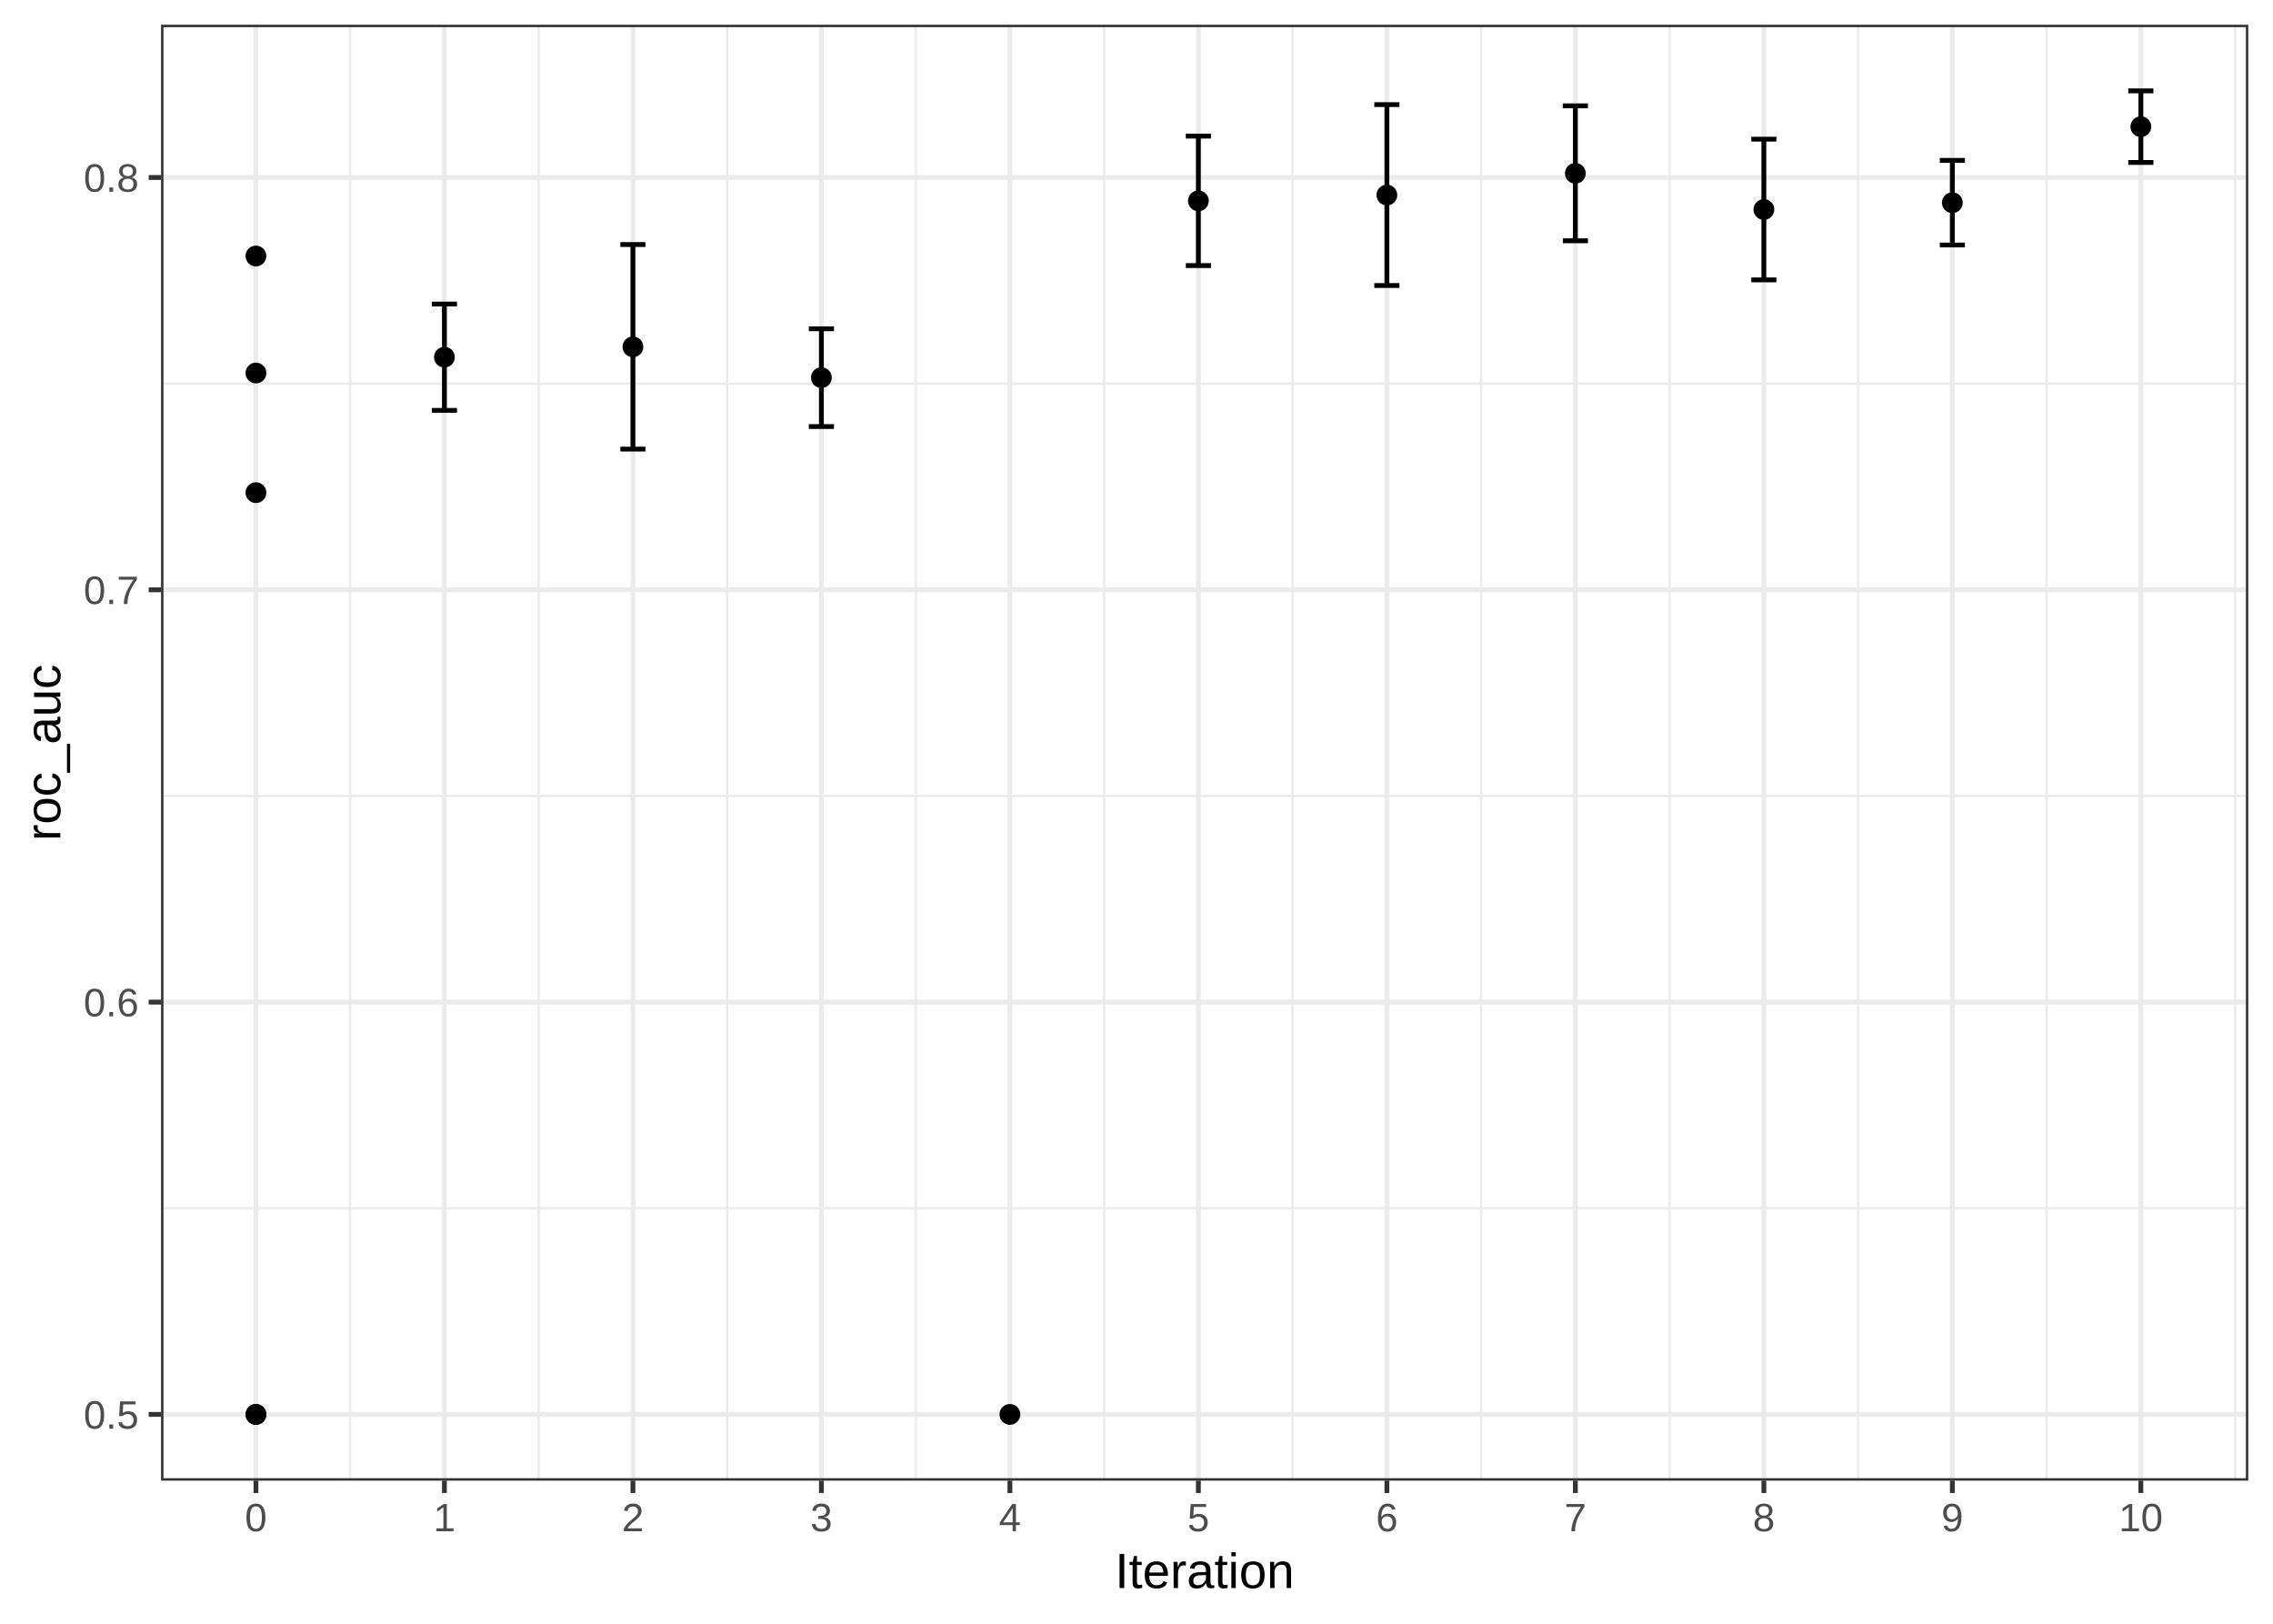
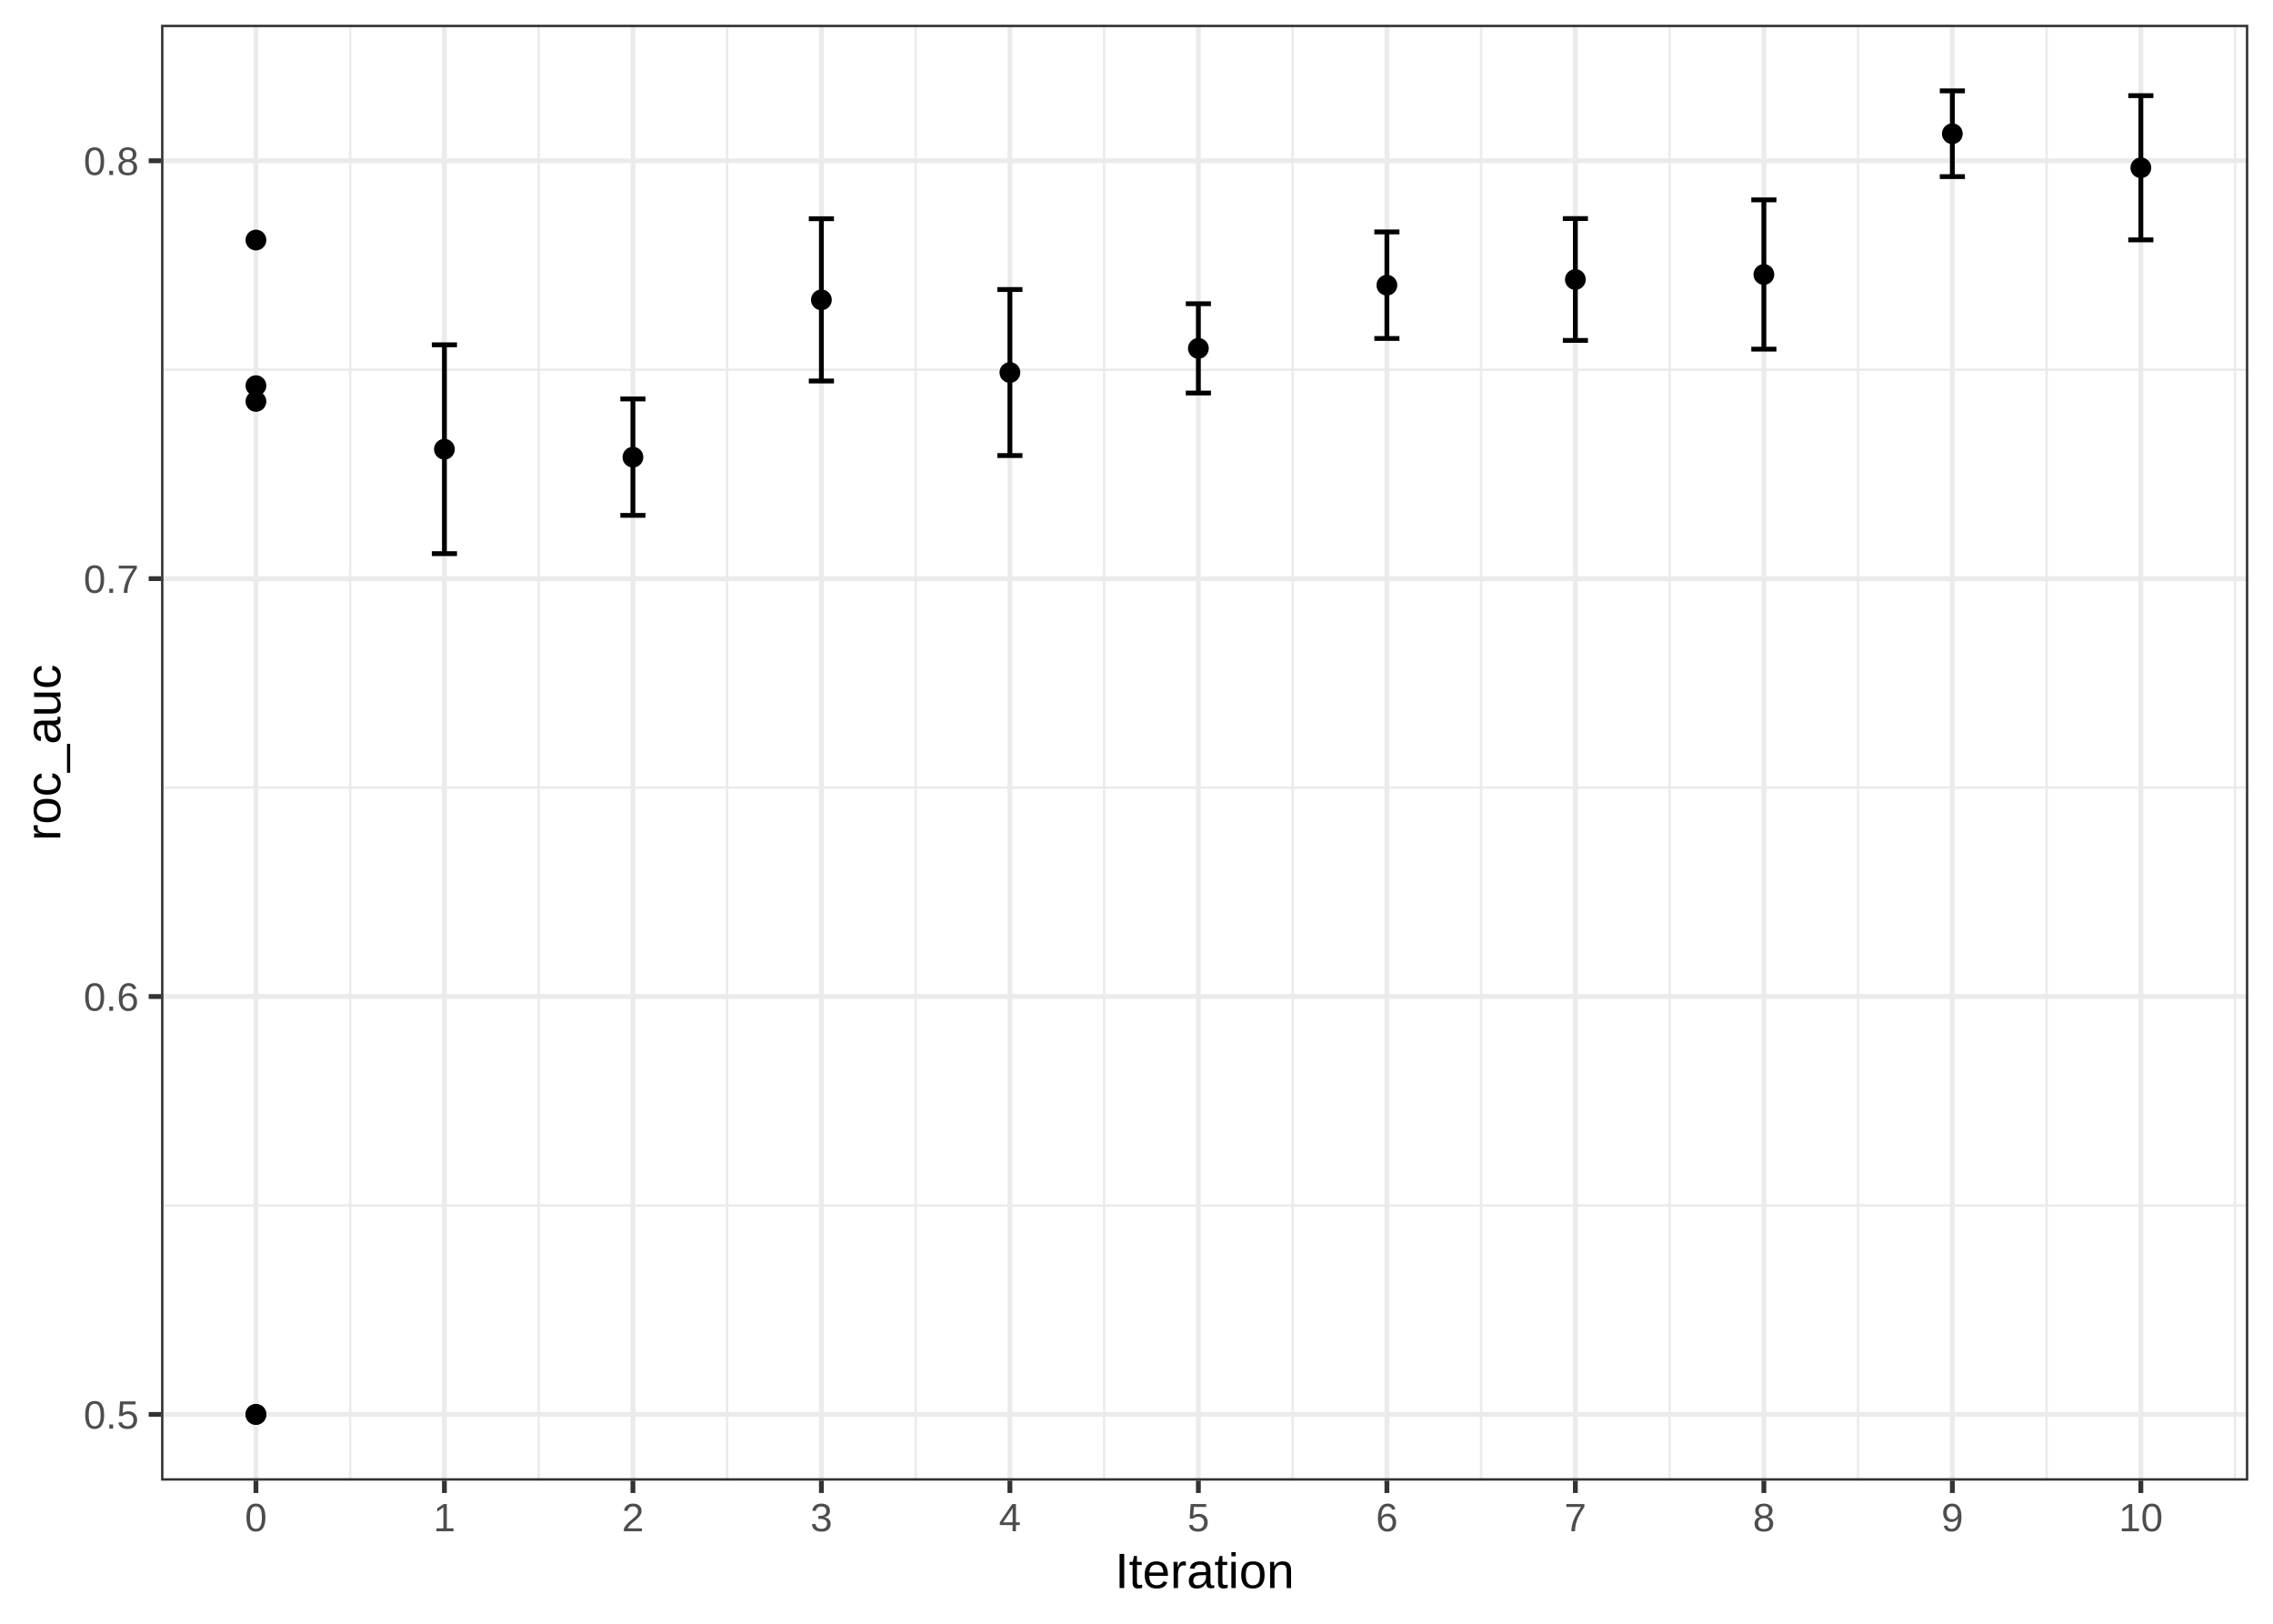
<svg xmlns="http://www.w3.org/2000/svg" class="svglite" width="504.00pt" height="360.00pt" viewBox="0 0 504.00 360.00">
  <defs>
    <style type="text/css">
    .svglite line, .svglite polyline, .svglite polygon, .svglite path, .svglite rect, .svglite circle {
      fill: none;
      stroke: #000000;
      stroke-linecap: round;
      stroke-linejoin: round;
      stroke-miterlimit: 10.00;
    }
    .svglite text {
      white-space: pre;
    }
  </style>
  </defs>
  <rect width="100%" height="100%" style="stroke: none; fill: none;" />
  <defs>
    <clipPath id="cpMC4wMHw1MDQuMDB8MC4wMHwzNjAuMDA=">
      <rect x="0.00" y="0.00" width="504.00" height="360.00" />
    </clipPath>
  </defs>
  <g clip-path="url(#cpMC4wMHw1MDQuMDB8MC4wMHwzNjAuMDA=)">
    <rect x="-0" y="0.00" width="504.00" height="360.00" style="stroke-width: 1.07; stroke: #FFFFFF; fill: #FFFFFF;" />
  </g>
  <defs>
    <clipPath id="cpMzUuNzF8NDk4LjUyfDUuNDh8MzI4LjI3">
      <rect x="35.71" y="5.48" width="462.81" height="322.79" />
    </clipPath>
  </defs>
  <g clip-path="url(#cpMzUuNzF8NDk4LjUyfDUuNDh8MzI4LjI3)">
    <rect x="35.71" y="5.48" width="462.81" height="322.79" style="stroke-width: 1.07; stroke: none; fill: #FFFFFF;" />
-     <polyline points="35.71,267.89 498.52,267.89 " style="stroke-width: 0.53; stroke: #EBEBEB; stroke-linecap: butt;" />
-     <polyline points="35.71,176.47 498.52,176.47 " style="stroke-width: 0.53; stroke: #EBEBEB; stroke-linecap: butt;" />
-     <polyline points="35.71,85.06 498.52,85.06 " style="stroke-width: 0.53; stroke: #EBEBEB; stroke-linecap: butt;" />
+     <polyline points="35.71,267.27 498.52,267.27 " style="stroke-width: 0.53; stroke: #EBEBEB; stroke-linecap: butt;" />
+     <polyline points="35.71,174.62 498.52,174.62 " style="stroke-width: 0.53; stroke: #EBEBEB; stroke-linecap: butt;" />
+     <polyline points="35.71,81.97 498.52,81.97 " style="stroke-width: 0.53; stroke: #EBEBEB; stroke-linecap: butt;" />
    <polyline points="35.85,328.27 35.85,5.48 " style="stroke-width: 0.53; stroke: #EBEBEB; stroke-linecap: butt;" />
    <polyline points="77.64,328.27 77.64,5.48 " style="stroke-width: 0.53; stroke: #EBEBEB; stroke-linecap: butt;" />
    <polyline points="119.44,328.27 119.44,5.48 " style="stroke-width: 0.53; stroke: #EBEBEB; stroke-linecap: butt;" />
    <polyline points="161.23,328.27 161.23,5.48 " style="stroke-width: 0.53; stroke: #EBEBEB; stroke-linecap: butt;" />
    <polyline points="203.03,328.27 203.03,5.48 " style="stroke-width: 0.53; stroke: #EBEBEB; stroke-linecap: butt;" />
    <polyline points="244.82,328.27 244.82,5.48 " style="stroke-width: 0.53; stroke: #EBEBEB; stroke-linecap: butt;" />
    <polyline points="286.62,328.27 286.62,5.48 " style="stroke-width: 0.53; stroke: #EBEBEB; stroke-linecap: butt;" />
    <polyline points="328.41,328.27 328.41,5.48 " style="stroke-width: 0.53; stroke: #EBEBEB; stroke-linecap: butt;" />
    <polyline points="370.21,328.27 370.21,5.48 " style="stroke-width: 0.53; stroke: #EBEBEB; stroke-linecap: butt;" />
    <polyline points="412.00,328.27 412.00,5.48 " style="stroke-width: 0.53; stroke: #EBEBEB; stroke-linecap: butt;" />
    <polyline points="453.80,328.27 453.80,5.48 " style="stroke-width: 0.53; stroke: #EBEBEB; stroke-linecap: butt;" />
    <polyline points="495.59,328.27 495.59,5.48 " style="stroke-width: 0.53; stroke: #EBEBEB; stroke-linecap: butt;" />
    <polyline points="35.71,313.59 498.52,313.59 " style="stroke-width: 1.07; stroke: #EBEBEB; stroke-linecap: butt;" />
-     <polyline points="35.71,222.18 498.52,222.18 " style="stroke-width: 1.07; stroke: #EBEBEB; stroke-linecap: butt;" />
-     <polyline points="35.71,130.77 498.52,130.77 " style="stroke-width: 1.07; stroke: #EBEBEB; stroke-linecap: butt;" />
-     <polyline points="35.71,39.35 498.52,39.35 " style="stroke-width: 1.07; stroke: #EBEBEB; stroke-linecap: butt;" />
+     <polyline points="35.71,220.94 498.52,220.94 " style="stroke-width: 1.07; stroke: #EBEBEB; stroke-linecap: butt;" />
+     <polyline points="35.71,128.29 498.52,128.29 " style="stroke-width: 1.07; stroke: #EBEBEB; stroke-linecap: butt;" />
+     <polyline points="35.71,35.64 498.52,35.64 " style="stroke-width: 1.07; stroke: #EBEBEB; stroke-linecap: butt;" />
    <polyline points="56.75,328.27 56.75,5.48 " style="stroke-width: 1.07; stroke: #EBEBEB; stroke-linecap: butt;" />
    <polyline points="98.54,328.27 98.54,5.48 " style="stroke-width: 1.07; stroke: #EBEBEB; stroke-linecap: butt;" />
    <polyline points="140.34,328.27 140.34,5.48 " style="stroke-width: 1.07; stroke: #EBEBEB; stroke-linecap: butt;" />
    <polyline points="182.13,328.27 182.13,5.48 " style="stroke-width: 1.07; stroke: #EBEBEB; stroke-linecap: butt;" />
    <polyline points="223.93,328.27 223.93,5.48 " style="stroke-width: 1.07; stroke: #EBEBEB; stroke-linecap: butt;" />
    <polyline points="265.72,328.27 265.72,5.48 " style="stroke-width: 1.07; stroke: #EBEBEB; stroke-linecap: butt;" />
    <polyline points="307.52,328.27 307.52,5.48 " style="stroke-width: 1.07; stroke: #EBEBEB; stroke-linecap: butt;" />
    <polyline points="349.31,328.27 349.31,5.48 " style="stroke-width: 1.07; stroke: #EBEBEB; stroke-linecap: butt;" />
    <polyline points="391.11,328.27 391.11,5.48 " style="stroke-width: 1.07; stroke: #EBEBEB; stroke-linecap: butt;" />
    <polyline points="432.90,328.27 432.90,5.48 " style="stroke-width: 1.07; stroke: #EBEBEB; stroke-linecap: butt;" />
    <polyline points="474.70,328.27 474.70,5.48 " style="stroke-width: 1.07; stroke: #EBEBEB; stroke-linecap: butt;" />
-     <circle cx="56.75" cy="82.70" r="1.95" style="stroke-width: 0.71; fill: #000000;" />
+     <circle cx="56.75" cy="85.51" r="1.95" style="stroke-width: 0.71; fill: #000000;" />
+     <circle cx="56.75" cy="53.22" r="1.95" style="stroke-width: 0.71; fill: #000000;" />
+     <circle cx="56.75" cy="89.00" r="1.95" style="stroke-width: 0.71; fill: #000000;" />
    <circle cx="56.75" cy="313.59" r="1.95" style="stroke-width: 0.71; fill: #000000;" />
-     <circle cx="56.75" cy="109.23" r="1.95" style="stroke-width: 0.71; fill: #000000;" />
-     <circle cx="56.75" cy="56.76" r="1.95" style="stroke-width: 0.71; fill: #000000;" />
    <circle cx="56.75" cy="313.59" r="1.95" style="stroke-width: 0.71; fill: #000000;" />
-     <circle cx="98.54" cy="79.19" r="1.95" style="stroke-width: 0.71; fill: #000000;" />
-     <circle cx="140.34" cy="76.90" r="1.95" style="stroke-width: 0.71; fill: #000000;" />
-     <circle cx="182.13" cy="83.73" r="1.95" style="stroke-width: 0.71; fill: #000000;" />
-     <circle cx="223.93" cy="313.59" r="1.95" style="stroke-width: 0.71; fill: #000000;" />
-     <circle cx="265.72" cy="44.53" r="1.95" style="stroke-width: 0.71; fill: #000000;" />
-     <circle cx="307.52" cy="43.24" r="1.95" style="stroke-width: 0.71; fill: #000000;" />
-     <circle cx="349.31" cy="38.43" r="1.95" style="stroke-width: 0.71; fill: #000000;" />
-     <circle cx="391.11" cy="46.45" r="1.95" style="stroke-width: 0.71; fill: #000000;" />
-     <circle cx="432.90" cy="44.94" r="1.95" style="stroke-width: 0.71; fill: #000000;" />
-     <circle cx="474.70" cy="28.09" r="1.95" style="stroke-width: 0.71; fill: #000000;" />
-     <polyline points="95.75,67.41 101.33,67.41 " style="stroke-width: 1.07; stroke-linecap: butt;" />
-     <polyline points="98.54,67.41 98.54,90.98 " style="stroke-width: 1.07; stroke-linecap: butt;" />
-     <polyline points="95.75,90.98 101.33,90.98 " style="stroke-width: 1.07; stroke-linecap: butt;" />
-     <polyline points="137.55,54.22 143.12,54.22 " style="stroke-width: 1.07; stroke-linecap: butt;" />
-     <polyline points="140.34,54.22 140.34,99.57 " style="stroke-width: 1.07; stroke-linecap: butt;" />
-     <polyline points="137.55,99.57 143.12,99.57 " style="stroke-width: 1.07; stroke-linecap: butt;" />
-     <polyline points="179.34,72.89 184.92,72.89 " style="stroke-width: 1.07; stroke-linecap: butt;" />
-     <polyline points="182.13,72.89 182.13,94.57 " style="stroke-width: 1.07; stroke-linecap: butt;" />
-     <polyline points="179.34,94.57 184.92,94.57 " style="stroke-width: 1.07; stroke-linecap: butt;" />
-     <polyline points="262.93,30.17 268.51,30.17 " style="stroke-width: 1.07; stroke-linecap: butt;" />
-     <polyline points="265.72,30.17 265.72,58.88 " style="stroke-width: 1.07; stroke-linecap: butt;" />
-     <polyline points="262.93,58.88 268.51,58.88 " style="stroke-width: 1.07; stroke-linecap: butt;" />
-     <polyline points="304.73,23.19 310.30,23.19 " style="stroke-width: 1.07; stroke-linecap: butt;" />
-     <polyline points="307.52,23.19 307.52,63.30 " style="stroke-width: 1.07; stroke-linecap: butt;" />
-     <polyline points="304.73,63.30 310.30,63.30 " style="stroke-width: 1.07; stroke-linecap: butt;" />
-     <polyline points="346.53,23.47 352.10,23.47 " style="stroke-width: 1.07; stroke-linecap: butt;" />
-     <polyline points="349.31,23.47 349.31,53.38 " style="stroke-width: 1.07; stroke-linecap: butt;" />
-     <polyline points="346.53,53.38 352.10,53.38 " style="stroke-width: 1.07; stroke-linecap: butt;" />
-     <polyline points="388.32,30.85 393.89,30.85 " style="stroke-width: 1.07; stroke-linecap: butt;" />
-     <polyline points="391.11,30.85 391.11,62.05 " style="stroke-width: 1.07; stroke-linecap: butt;" />
-     <polyline points="388.32,62.05 393.89,62.05 " style="stroke-width: 1.07; stroke-linecap: butt;" />
-     <polyline points="430.12,35.56 435.69,35.56 " style="stroke-width: 1.07; stroke-linecap: butt;" />
-     <polyline points="432.90,35.56 432.90,54.32 " style="stroke-width: 1.07; stroke-linecap: butt;" />
-     <polyline points="430.12,54.32 435.69,54.32 " style="stroke-width: 1.07; stroke-linecap: butt;" />
-     <polyline points="471.91,20.15 477.48,20.15 " style="stroke-width: 1.07; stroke-linecap: butt;" />
-     <polyline points="474.70,20.15 474.70,36.02 " style="stroke-width: 1.07; stroke-linecap: butt;" />
-     <polyline points="471.91,36.02 477.48,36.02 " style="stroke-width: 1.07; stroke-linecap: butt;" />
+     <circle cx="98.54" cy="99.60" r="1.95" style="stroke-width: 0.71; fill: #000000;" />
+     <circle cx="140.34" cy="101.36" r="1.95" style="stroke-width: 0.71; fill: #000000;" />
+     <circle cx="182.13" cy="66.48" r="1.95" style="stroke-width: 0.71; fill: #000000;" />
+     <circle cx="223.93" cy="82.59" r="1.95" style="stroke-width: 0.71; fill: #000000;" />
+     <circle cx="265.72" cy="77.24" r="1.95" style="stroke-width: 0.71; fill: #000000;" />
+     <circle cx="307.52" cy="63.23" r="1.95" style="stroke-width: 0.71; fill: #000000;" />
+     <circle cx="349.31" cy="61.97" r="1.95" style="stroke-width: 0.71; fill: #000000;" />
+     <circle cx="391.11" cy="60.86" r="1.95" style="stroke-width: 0.71; fill: #000000;" />
+     <circle cx="432.90" cy="29.65" r="1.95" style="stroke-width: 0.71; fill: #000000;" />
+     <circle cx="474.70" cy="37.20" r="1.95" style="stroke-width: 0.71; fill: #000000;" />
+     <polyline points="95.75,76.45 101.33,76.45 " style="stroke-width: 1.07; stroke-linecap: butt;" />
+     <polyline points="98.54,76.45 98.54,122.75 " style="stroke-width: 1.07; stroke-linecap: butt;" />
+     <polyline points="95.75,122.75 101.33,122.75 " style="stroke-width: 1.07; stroke-linecap: butt;" />
+     <polyline points="137.55,88.45 143.12,88.45 " style="stroke-width: 1.07; stroke-linecap: butt;" />
+     <polyline points="140.34,88.45 140.34,114.26 " style="stroke-width: 1.07; stroke-linecap: butt;" />
+     <polyline points="137.55,114.26 143.12,114.26 " style="stroke-width: 1.07; stroke-linecap: butt;" />
+     <polyline points="179.34,48.49 184.92,48.49 " style="stroke-width: 1.07; stroke-linecap: butt;" />
+     <polyline points="182.13,48.49 182.13,84.47 " style="stroke-width: 1.07; stroke-linecap: butt;" />
+     <polyline points="179.34,84.47 184.92,84.47 " style="stroke-width: 1.07; stroke-linecap: butt;" />
+     <polyline points="221.14,64.19 226.71,64.19 " style="stroke-width: 1.07; stroke-linecap: butt;" />
+     <polyline points="223.93,64.19 223.93,101.00 " style="stroke-width: 1.07; stroke-linecap: butt;" />
+     <polyline points="221.14,101.00 226.71,101.00 " style="stroke-width: 1.07; stroke-linecap: butt;" />
+     <polyline points="262.93,67.34 268.51,67.34 " style="stroke-width: 1.07; stroke-linecap: butt;" />
+     <polyline points="265.72,67.34 265.72,87.14 " style="stroke-width: 1.07; stroke-linecap: butt;" />
+     <polyline points="262.93,87.14 268.51,87.14 " style="stroke-width: 1.07; stroke-linecap: butt;" />
+     <polyline points="304.73,51.42 310.30,51.42 " style="stroke-width: 1.07; stroke-linecap: butt;" />
+     <polyline points="307.52,51.42 307.52,75.04 " style="stroke-width: 1.07; stroke-linecap: butt;" />
+     <polyline points="304.73,75.04 310.30,75.04 " style="stroke-width: 1.07; stroke-linecap: butt;" />
+     <polyline points="346.53,48.46 352.10,48.46 " style="stroke-width: 1.07; stroke-linecap: butt;" />
+     <polyline points="349.31,48.46 349.31,75.47 " style="stroke-width: 1.07; stroke-linecap: butt;" />
+     <polyline points="346.53,75.47 352.10,75.47 " style="stroke-width: 1.07; stroke-linecap: butt;" />
+     <polyline points="388.32,44.31 393.89,44.31 " style="stroke-width: 1.07; stroke-linecap: butt;" />
+     <polyline points="391.11,44.31 391.11,77.41 " style="stroke-width: 1.07; stroke-linecap: butt;" />
+     <polyline points="388.32,77.41 393.89,77.41 " style="stroke-width: 1.07; stroke-linecap: butt;" />
+     <polyline points="430.12,20.15 435.69,20.15 " style="stroke-width: 1.07; stroke-linecap: butt;" />
+     <polyline points="432.90,20.15 432.90,39.16 " style="stroke-width: 1.07; stroke-linecap: butt;" />
+     <polyline points="430.12,39.16 435.69,39.16 " style="stroke-width: 1.07; stroke-linecap: butt;" />
+     <polyline points="471.91,21.21 477.48,21.21 " style="stroke-width: 1.07; stroke-linecap: butt;" />
+     <polyline points="474.70,21.21 474.70,53.18 " style="stroke-width: 1.07; stroke-linecap: butt;" />
+     <polyline points="471.91,53.18 477.48,53.18 " style="stroke-width: 1.07; stroke-linecap: butt;" />
    <rect x="35.71" y="5.48" width="462.81" height="322.79" style="stroke-width: 1.07; stroke: #333333;" />
  </g>
  <g clip-path="url(#cpMC4wMHw1MDQuMDB8MC4wMHwzNjAuMDA=)">
    <text x="30.78" y="316.75" text-anchor="end" style="font-size: 8.80px;fill: #4D4D4D; font-family: &quot;Arial&quot;;" textLength="12.23px" lengthAdjust="spacingAndGlyphs">0.5</text>
-     <text x="30.78" y="225.33" text-anchor="end" style="font-size: 8.80px;fill: #4D4D4D; font-family: &quot;Arial&quot;;" textLength="12.23px" lengthAdjust="spacingAndGlyphs">0.6</text>
-     <text x="30.78" y="133.92" text-anchor="end" style="font-size: 8.80px;fill: #4D4D4D; font-family: &quot;Arial&quot;;" textLength="12.23px" lengthAdjust="spacingAndGlyphs">0.7</text>
-     <text x="30.78" y="42.51" text-anchor="end" style="font-size: 8.80px;fill: #4D4D4D; font-family: &quot;Arial&quot;;" textLength="12.23px" lengthAdjust="spacingAndGlyphs">0.8</text>
+     <text x="30.78" y="224.10" text-anchor="end" style="font-size: 8.80px;fill: #4D4D4D; font-family: &quot;Arial&quot;;" textLength="12.23px" lengthAdjust="spacingAndGlyphs">0.6</text>
+     <text x="30.78" y="131.45" text-anchor="end" style="font-size: 8.80px;fill: #4D4D4D; font-family: &quot;Arial&quot;;" textLength="12.23px" lengthAdjust="spacingAndGlyphs">0.7</text>
+     <text x="30.78" y="38.80" text-anchor="end" style="font-size: 8.80px;fill: #4D4D4D; font-family: &quot;Arial&quot;;" textLength="12.23px" lengthAdjust="spacingAndGlyphs">0.8</text>
    <polyline points="32.97,313.59 35.71,313.59 " style="stroke-width: 1.07; stroke: #333333; stroke-linecap: butt;" />
-     <polyline points="32.97,222.18 35.71,222.18 " style="stroke-width: 1.07; stroke: #333333; stroke-linecap: butt;" />
-     <polyline points="32.97,130.77 35.71,130.77 " style="stroke-width: 1.07; stroke: #333333; stroke-linecap: butt;" />
-     <polyline points="32.97,39.35 35.71,39.35 " style="stroke-width: 1.07; stroke: #333333; stroke-linecap: butt;" />
+     <polyline points="32.97,220.94 35.71,220.94 " style="stroke-width: 1.07; stroke: #333333; stroke-linecap: butt;" />
+     <polyline points="32.97,128.29 35.71,128.29 " style="stroke-width: 1.07; stroke: #333333; stroke-linecap: butt;" />
+     <polyline points="32.97,35.64 35.71,35.64 " style="stroke-width: 1.07; stroke: #333333; stroke-linecap: butt;" />
    <polyline points="56.75,331.01 56.75,328.27 " style="stroke-width: 1.07; stroke: #333333; stroke-linecap: butt;" />
    <polyline points="98.54,331.01 98.54,328.27 " style="stroke-width: 1.07; stroke: #333333; stroke-linecap: butt;" />
    <polyline points="140.34,331.01 140.34,328.27 " style="stroke-width: 1.07; stroke: #333333; stroke-linecap: butt;" />
    <polyline points="182.13,331.01 182.13,328.27 " style="stroke-width: 1.07; stroke: #333333; stroke-linecap: butt;" />
    <polyline points="223.93,331.01 223.93,328.27 " style="stroke-width: 1.07; stroke: #333333; stroke-linecap: butt;" />
    <polyline points="265.72,331.01 265.72,328.27 " style="stroke-width: 1.07; stroke: #333333; stroke-linecap: butt;" />
    <polyline points="307.52,331.01 307.52,328.27 " style="stroke-width: 1.07; stroke: #333333; stroke-linecap: butt;" />
    <polyline points="349.31,331.01 349.31,328.27 " style="stroke-width: 1.07; stroke: #333333; stroke-linecap: butt;" />
    <polyline points="391.11,331.01 391.11,328.27 " style="stroke-width: 1.07; stroke: #333333; stroke-linecap: butt;" />
    <polyline points="432.90,331.01 432.90,328.27 " style="stroke-width: 1.07; stroke: #333333; stroke-linecap: butt;" />
    <polyline points="474.70,331.01 474.70,328.27 " style="stroke-width: 1.07; stroke: #333333; stroke-linecap: butt;" />
    <text x="56.75" y="339.50" text-anchor="middle" style="font-size: 8.80px;fill: #4D4D4D; font-family: &quot;Arial&quot;;" textLength="4.90px" lengthAdjust="spacingAndGlyphs">0</text>
    <text x="98.54" y="339.50" text-anchor="middle" style="font-size: 8.80px;fill: #4D4D4D; font-family: &quot;Arial&quot;;" textLength="4.90px" lengthAdjust="spacingAndGlyphs">1</text>
    <text x="140.34" y="339.50" text-anchor="middle" style="font-size: 8.80px;fill: #4D4D4D; font-family: &quot;Arial&quot;;" textLength="4.90px" lengthAdjust="spacingAndGlyphs">2</text>
    <text x="182.13" y="339.50" text-anchor="middle" style="font-size: 8.80px;fill: #4D4D4D; font-family: &quot;Arial&quot;;" textLength="4.90px" lengthAdjust="spacingAndGlyphs">3</text>
    <text x="223.93" y="339.50" text-anchor="middle" style="font-size: 8.80px;fill: #4D4D4D; font-family: &quot;Arial&quot;;" textLength="4.90px" lengthAdjust="spacingAndGlyphs">4</text>
    <text x="265.72" y="339.50" text-anchor="middle" style="font-size: 8.80px;fill: #4D4D4D; font-family: &quot;Arial&quot;;" textLength="4.90px" lengthAdjust="spacingAndGlyphs">5</text>
    <text x="307.52" y="339.50" text-anchor="middle" style="font-size: 8.80px;fill: #4D4D4D; font-family: &quot;Arial&quot;;" textLength="4.90px" lengthAdjust="spacingAndGlyphs">6</text>
    <text x="349.31" y="339.50" text-anchor="middle" style="font-size: 8.80px;fill: #4D4D4D; font-family: &quot;Arial&quot;;" textLength="4.90px" lengthAdjust="spacingAndGlyphs">7</text>
    <text x="391.11" y="339.50" text-anchor="middle" style="font-size: 8.80px;fill: #4D4D4D; font-family: &quot;Arial&quot;;" textLength="4.90px" lengthAdjust="spacingAndGlyphs">8</text>
    <text x="432.90" y="339.50" text-anchor="middle" style="font-size: 8.80px;fill: #4D4D4D; font-family: &quot;Arial&quot;;" textLength="4.90px" lengthAdjust="spacingAndGlyphs">9</text>
    <text x="474.70" y="339.50" text-anchor="middle" style="font-size: 8.80px;fill: #4D4D4D; font-family: &quot;Arial&quot;;" textLength="9.79px" lengthAdjust="spacingAndGlyphs">10</text>
    <text x="267.11" y="352.09" text-anchor="middle" style="font-size: 11.00px; font-family: &quot;Arial&quot;;" textLength="39.74px" lengthAdjust="spacingAndGlyphs">Iteration</text>
    <text transform="translate(13.37,166.87) rotate(-90)" text-anchor="middle" style="font-size: 11.00px; font-family: &quot;Arial&quot;;" textLength="39.15px" lengthAdjust="spacingAndGlyphs">roc_auc</text>
  </g>
</svg>
